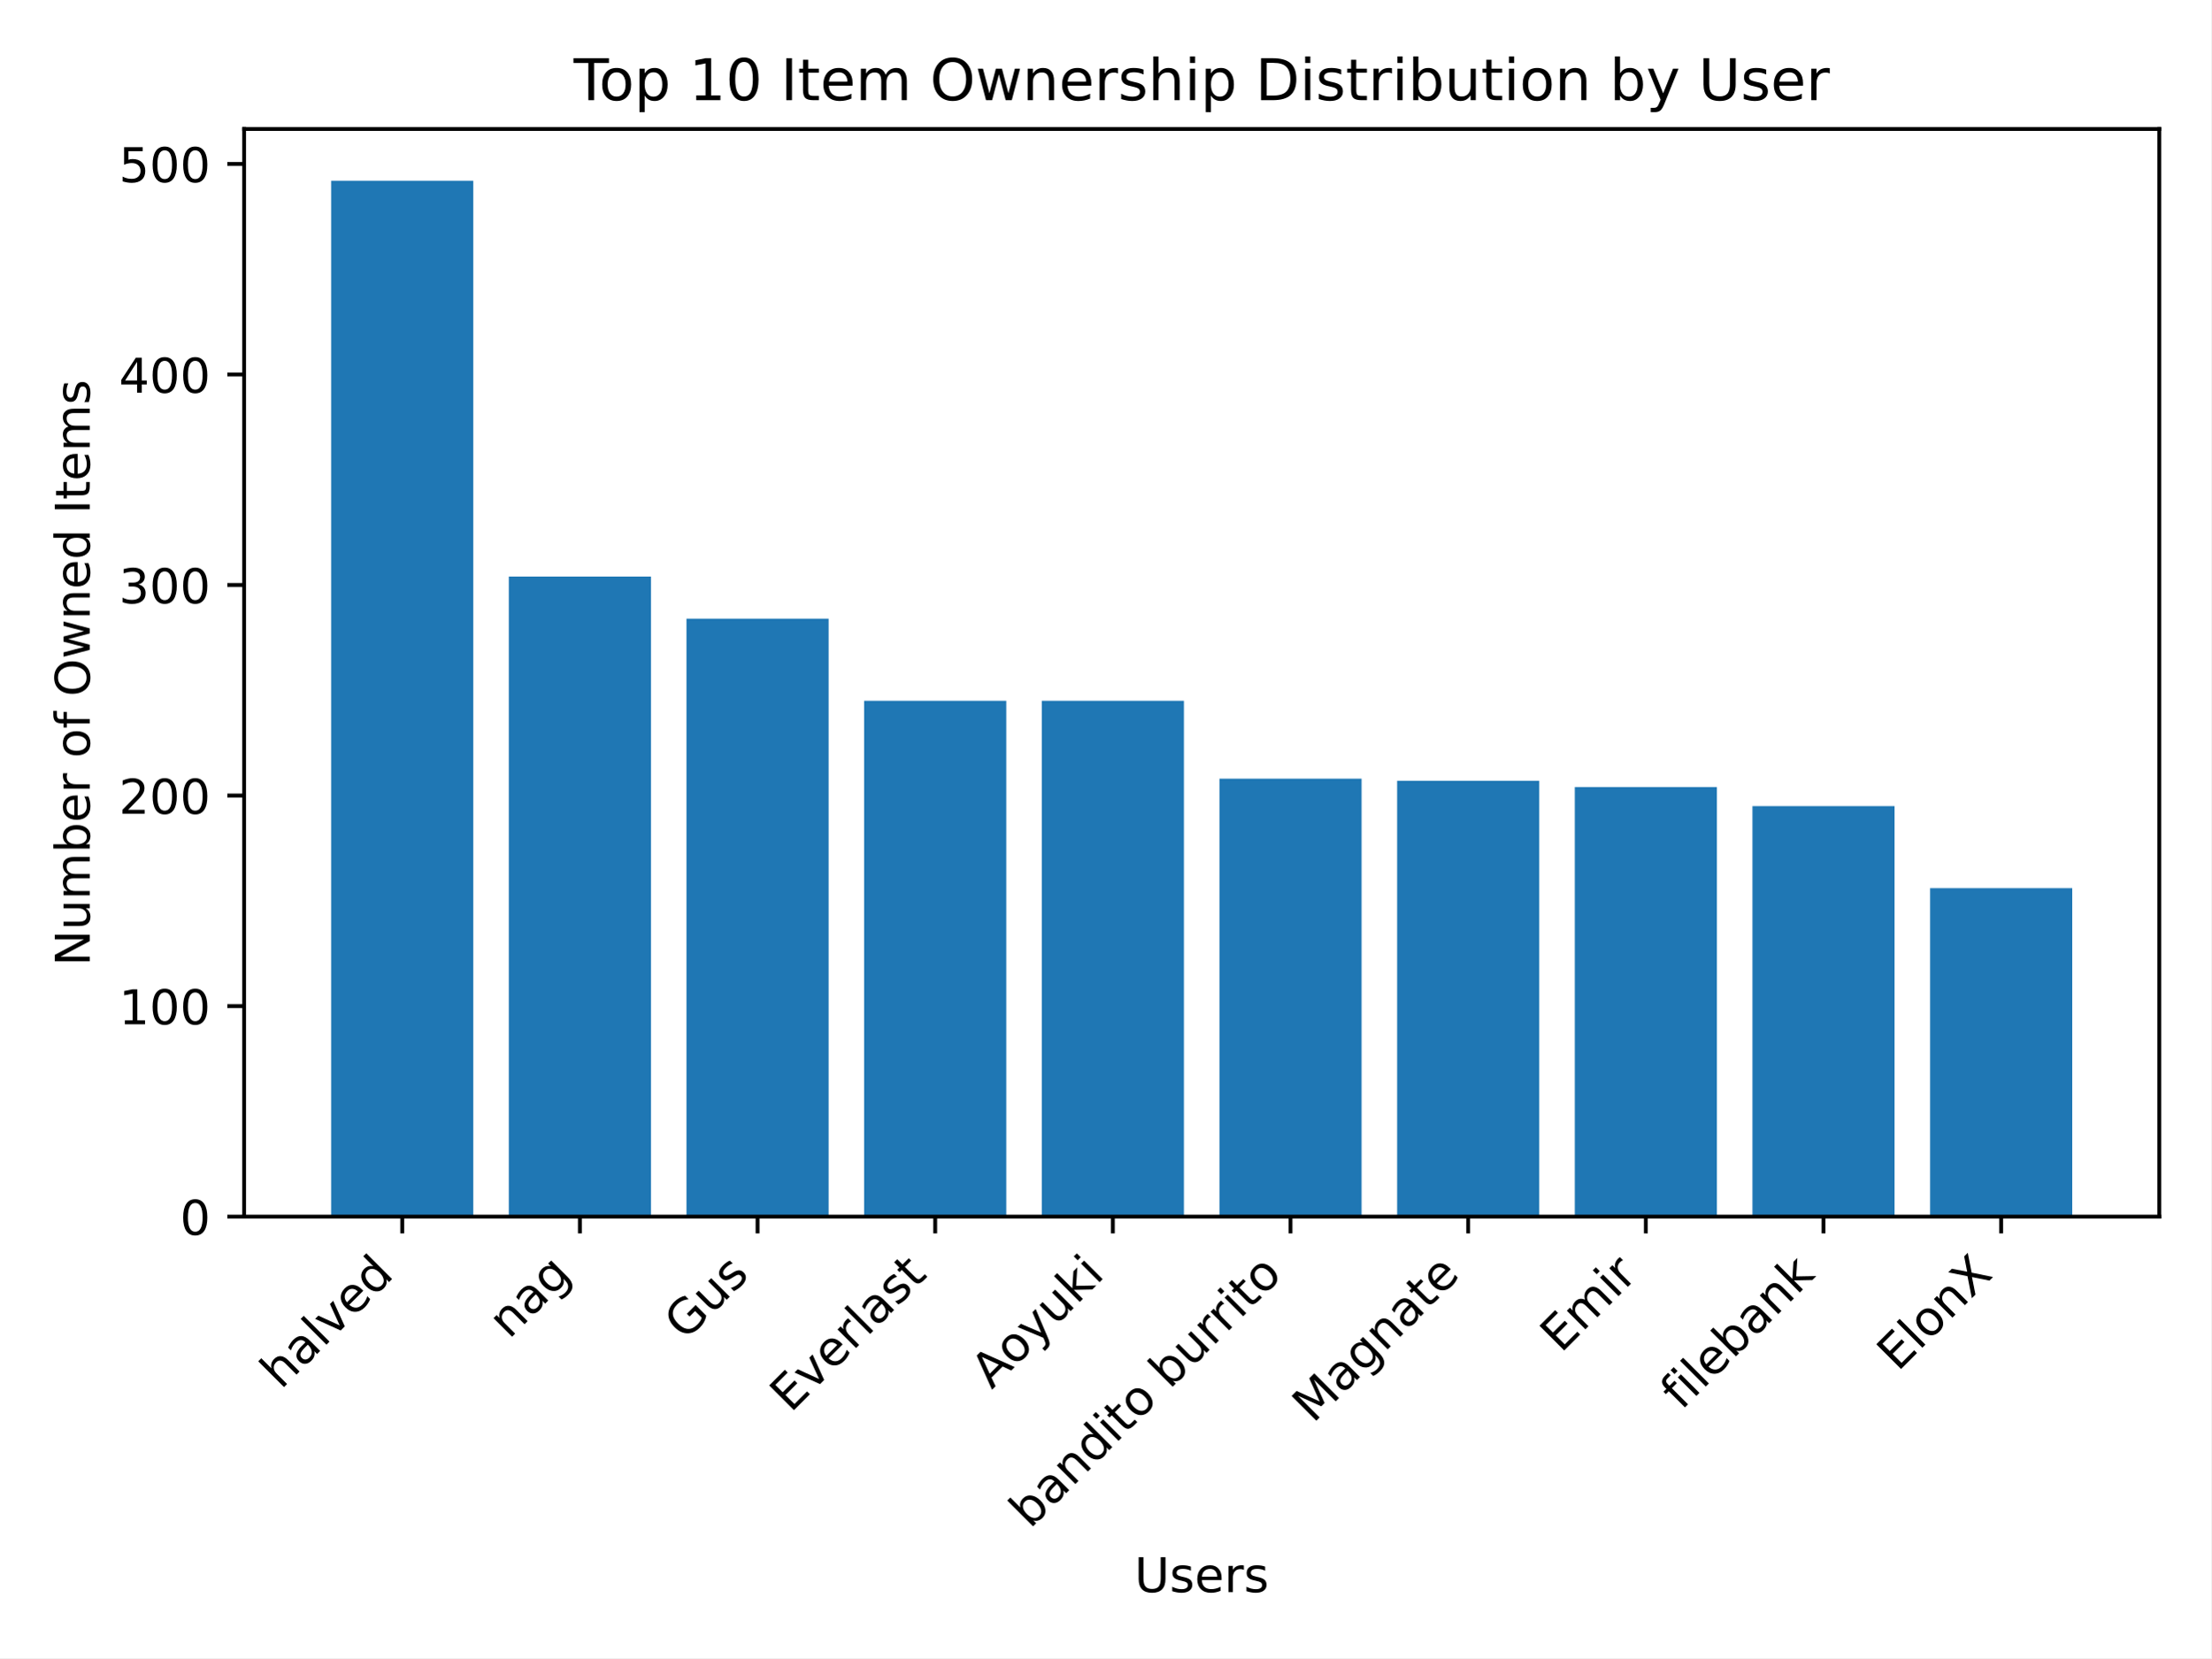
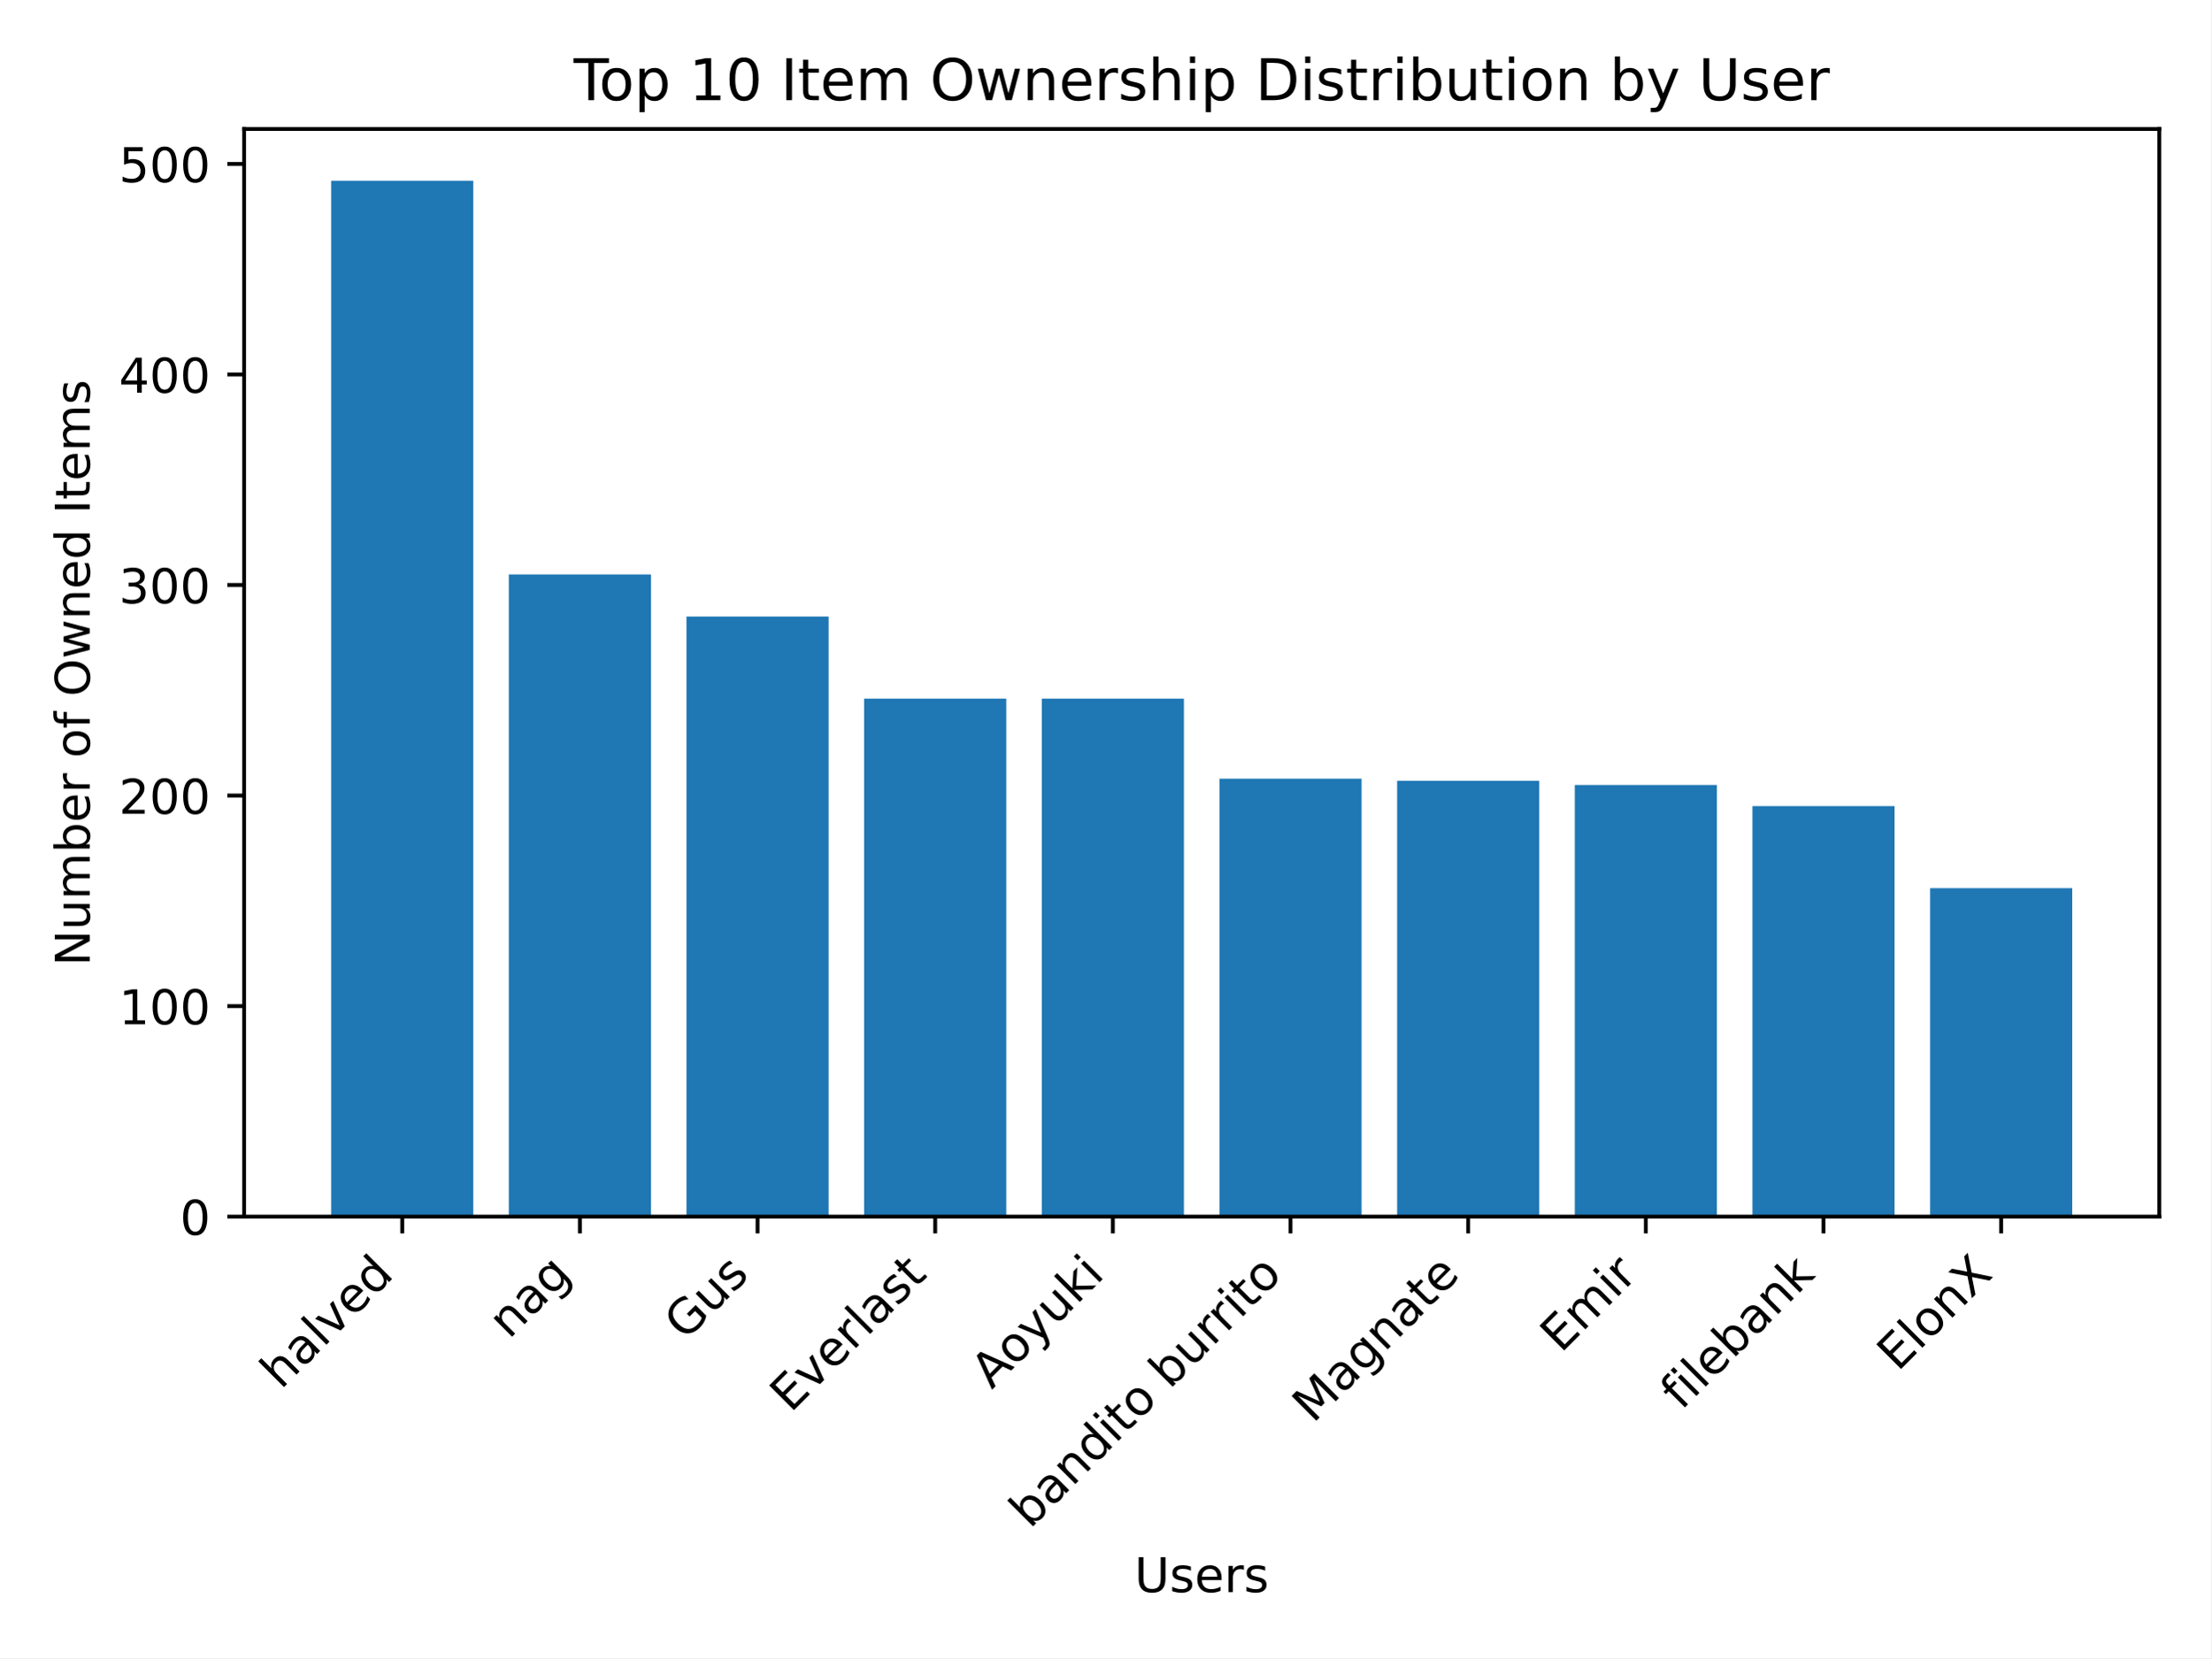
<svg xmlns="http://www.w3.org/2000/svg" xmlns:xlink="http://www.w3.org/1999/xlink" width="460.8pt" height="345.6pt" viewBox="0 0 460.8 345.6" version="1.1">
  <defs>
    <style type="text/css">*{stroke-linejoin: round; stroke-linecap: butt}</style>
  </defs>
  <g id="figure_1">
    <g id="patch_1">
      <path d="M 0 345.6  L 460.8 345.6  L 460.8 0  L 0 0  z " style="fill: #ffffff" />
    </g>
    <g id="axes_1">
      <g id="patch_2">
        <path d="M 50.87 253.581  L 450 253.581  L 450 26.88  L 50.87 26.88  z " style="fill: #ffffff" />
      </g>
      <g id="patch_3">
-         <path d="M 69.012 253.581  L 98.632 253.581  L 98.632 37.675  L 69.012 37.675  z " clip-path="url(#pe2b45bb133)" style="fill: #1f77b4" />
+         <path d="M 69.012 253.581  L 98.632 253.581  L 98.632 37.675  L 69.012 37.675  z " clip-path="url(#pf23dcf1ade)" style="fill: #1f77b4" />
      </g>
      <g id="patch_4">
-         <path d="M 106.037 253.581  L 135.657 253.581  L 135.657 120.176  L 106.037 120.176  z " clip-path="url(#pe2b45bb133)" style="fill: #1f77b4" />
+         <path d="M 106.037 253.581  L 135.657 253.581  L 135.657 119.737  L 106.037 119.737  z " clip-path="url(#pf23dcf1ade)" style="fill: #1f77b4" />
      </g>
      <g id="patch_5">
-         <path d="M 143.062 253.581  L 172.682 253.581  L 172.682 128.952  L 143.062 128.952  z " clip-path="url(#pe2b45bb133)" style="fill: #1f77b4" />
+         <path d="M 143.062 253.581  L 172.682 253.581  L 172.682 128.513  L 143.062 128.513  z " clip-path="url(#pf23dcf1ade)" style="fill: #1f77b4" />
      </g>
      <g id="patch_6">
-         <path d="M 180.087 253.581  L 209.707 253.581  L 209.707 146.067  L 180.087 146.067  z " clip-path="url(#pe2b45bb133)" style="fill: #1f77b4" />
+         <path d="M 180.087 253.581  L 209.707 253.581  L 209.707 145.628  L 180.087 145.628  z " clip-path="url(#pf23dcf1ade)" style="fill: #1f77b4" />
      </g>
      <g id="patch_7">
-         <path d="M 217.112 253.581  L 246.732 253.581  L 246.732 146.067  L 217.112 146.067  z " clip-path="url(#pe2b45bb133)" style="fill: #1f77b4" />
+         <path d="M 217.112 253.581  L 246.732 253.581  L 246.732 145.628  L 217.112 145.628  z " clip-path="url(#pf23dcf1ade)" style="fill: #1f77b4" />
      </g>
      <g id="patch_8">
-         <path d="M 254.138 253.581  L 283.758 253.581  L 283.758 162.304  L 254.138 162.304  z " clip-path="url(#pe2b45bb133)" style="fill: #1f77b4" />
+         <path d="M 254.138 253.581  L 283.758 253.581  L 283.758 162.304  L 254.138 162.304  z " clip-path="url(#pf23dcf1ade)" style="fill: #1f77b4" />
      </g>
      <g id="patch_9">
-         <path d="M 291.163 253.581  L 320.783 253.581  L 320.783 162.742  L 291.163 162.742  z " clip-path="url(#pe2b45bb133)" style="fill: #1f77b4" />
+         <path d="M 291.163 253.581  L 320.783 253.581  L 320.783 162.742  L 291.163 162.742  z " clip-path="url(#pf23dcf1ade)" style="fill: #1f77b4" />
      </g>
      <g id="patch_10">
-         <path d="M 328.188 253.581  L 357.808 253.581  L 357.808 164.059  L 328.188 164.059  z " clip-path="url(#pe2b45bb133)" style="fill: #1f77b4" />
+         <path d="M 328.188 253.581  L 357.808 253.581  L 357.808 163.62  L 328.188 163.62  z " clip-path="url(#pf23dcf1ade)" style="fill: #1f77b4" />
      </g>
      <g id="patch_11">
-         <path d="M 365.213 253.581  L 394.833 253.581  L 394.833 168.008  L 365.213 168.008  z " clip-path="url(#pe2b45bb133)" style="fill: #1f77b4" />
+         <path d="M 365.213 253.581  L 394.833 253.581  L 394.833 168.008  L 365.213 168.008  z " clip-path="url(#pf23dcf1ade)" style="fill: #1f77b4" />
      </g>
      <g id="patch_12">
-         <path d="M 402.238 253.581  L 431.858 253.581  L 431.858 185.123  L 402.238 185.123  z " clip-path="url(#pe2b45bb133)" style="fill: #1f77b4" />
+         <path d="M 402.238 253.581  L 431.858 253.581  L 431.858 185.123  L 402.238 185.123  z " clip-path="url(#pf23dcf1ade)" style="fill: #1f77b4" />
      </g>
      <g id="matplotlib.axis_1">
        <g id="xtick_1">
          <g id="line2d_1">
            <defs>
-               <path id="m102e87bc8e" d="M 0 0  L 0 3.5  " style="stroke: #000000; stroke-width: 0.8" />
+               <path id="m40cb5163a6" d="M 0 0  L 0 3.5  " style="stroke: #000000; stroke-width: 0.8" />
            </defs>
            <g>
-               <use xlink:href="#m102e87bc8e" x="83.822" y="253.581" style="stroke: #000000; stroke-width: 0.8" />
+               <use xlink:href="#m40cb5163a6" x="83.822" y="253.581" style="stroke: #000000; stroke-width: 0.8" />
            </g>
          </g>
          <g id="text_1">
            <g transform="translate(58.54764 289.7576) rotate(-45) scale(0.1 -0.1)">
              <defs>
                <path id="DejaVuSans-68" d="M 3513 2113  L 3513 0  L 2938 0  L 2938 2094  Q 2938 2591 2744 2837  Q 2550 3084 2163 3084  Q 1697 3084 1428 2787  Q 1159 2491 1159 1978  L 1159 0  L 581 0  L 581 4863  L 1159 4863  L 1159 2956  Q 1366 3272 1645 3428  Q 1925 3584 2291 3584  Q 2894 3584 3203 3211  Q 3513 2838 3513 2113  z " transform="scale(0.015625)" />
                <path id="DejaVuSans-61" d="M 2194 1759  Q 1497 1759 1228 1600  Q 959 1441 959 1056  Q 959 750 1161 570  Q 1363 391 1709 391  Q 2188 391 2477 730  Q 2766 1069 2766 1631  L 2766 1759  L 2194 1759  z M 3341 1997  L 3341 0  L 2766 0  L 2766 531  Q 2569 213 2275 61  Q 1981 -91 1556 -91  Q 1019 -91 701 211  Q 384 513 384 1019  Q 384 1609 779 1909  Q 1175 2209 1959 2209  L 2766 2209  L 2766 2266  Q 2766 2663 2505 2880  Q 2244 3097 1772 3097  Q 1472 3097 1187 3025  Q 903 2953 641 2809  L 641 3341  Q 956 3463 1253 3523  Q 1550 3584 1831 3584  Q 2591 3584 2966 3190  Q 3341 2797 3341 1997  z " transform="scale(0.015625)" />
                <path id="DejaVuSans-6c" d="M 603 4863  L 1178 4863  L 1178 0  L 603 0  L 603 4863  z " transform="scale(0.015625)" />
                <path id="DejaVuSans-76" d="M 191 3500  L 800 3500  L 1894 563  L 2988 3500  L 3597 3500  L 2284 0  L 1503 0  L 191 3500  z " transform="scale(0.015625)" />
                <path id="DejaVuSans-65" d="M 3597 1894  L 3597 1613  L 953 1613  Q 991 1019 1311 708  Q 1631 397 2203 397  Q 2534 397 2845 478  Q 3156 559 3463 722  L 3463 178  Q 3153 47 2828 -22  Q 2503 -91 2169 -91  Q 1331 -91 842 396  Q 353 884 353 1716  Q 353 2575 817 3079  Q 1281 3584 2069 3584  Q 2775 3584 3186 3129  Q 3597 2675 3597 1894  z M 3022 2063  Q 3016 2534 2758 2815  Q 2500 3097 2075 3097  Q 1594 3097 1305 2825  Q 1016 2553 972 2059  L 3022 2063  z " transform="scale(0.015625)" />
                <path id="DejaVuSans-64" d="M 2906 2969  L 2906 4863  L 3481 4863  L 3481 0  L 2906 0  L 2906 525  Q 2725 213 2448 61  Q 2172 -91 1784 -91  Q 1150 -91 751 415  Q 353 922 353 1747  Q 353 2572 751 3078  Q 1150 3584 1784 3584  Q 2172 3584 2448 3432  Q 2725 3281 2906 2969  z M 947 1747  Q 947 1113 1208 752  Q 1469 391 1925 391  Q 2381 391 2643 752  Q 2906 1113 2906 1747  Q 2906 2381 2643 2742  Q 2381 3103 1925 3103  Q 1469 3103 1208 2742  Q 947 2381 947 1747  z " transform="scale(0.015625)" />
              </defs>
              <use xlink:href="#DejaVuSans-68" />
              <use xlink:href="#DejaVuSans-61" transform="translate(63.37891 0)" />
              <use xlink:href="#DejaVuSans-6c" transform="translate(124.6582 0)" />
              <use xlink:href="#DejaVuSans-76" transform="translate(152.4414 0)" />
              <use xlink:href="#DejaVuSans-65" transform="translate(211.6211 0)" />
              <use xlink:href="#DejaVuSans-64" transform="translate(273.1445 0)" />
            </g>
          </g>
        </g>
        <g id="xtick_2">
          <g id="line2d_2">
            <g>
-               <use xlink:href="#m102e87bc8e" x="120.847" y="253.581" style="stroke: #000000; stroke-width: 0.8" />
+               <use xlink:href="#m40cb5163a6" x="120.847" y="253.581" style="stroke: #000000; stroke-width: 0.8" />
            </g>
          </g>
          <g id="text_2">
            <g transform="translate(106.0732 279.257) rotate(-45) scale(0.1 -0.1)">
              <defs>
                <path id="DejaVuSans-6e" d="M 3513 2113  L 3513 0  L 2938 0  L 2938 2094  Q 2938 2591 2744 2837  Q 2550 3084 2163 3084  Q 1697 3084 1428 2787  Q 1159 2491 1159 1978  L 1159 0  L 581 0  L 581 3500  L 1159 3500  L 1159 2956  Q 1366 3272 1645 3428  Q 1925 3584 2291 3584  Q 2894 3584 3203 3211  Q 3513 2838 3513 2113  z " transform="scale(0.015625)" />
                <path id="DejaVuSans-67" d="M 2906 1791  Q 2906 2416 2648 2759  Q 2391 3103 1925 3103  Q 1463 3103 1205 2759  Q 947 2416 947 1791  Q 947 1169 1205 825  Q 1463 481 1925 481  Q 2391 481 2648 825  Q 2906 1169 2906 1791  z M 3481 434  Q 3481 -459 3084 -895  Q 2688 -1331 1869 -1331  Q 1566 -1331 1297 -1286  Q 1028 -1241 775 -1147  L 775 -588  Q 1028 -725 1275 -790  Q 1522 -856 1778 -856  Q 2344 -856 2625 -561  Q 2906 -266 2906 331  L 2906 616  Q 2728 306 2450 153  Q 2172 0 1784 0  Q 1141 0 747 490  Q 353 981 353 1791  Q 353 2603 747 3093  Q 1141 3584 1784 3584  Q 2172 3584 2450 3431  Q 2728 3278 2906 2969  L 2906 3500  L 3481 3500  L 3481 434  z " transform="scale(0.015625)" />
              </defs>
              <use xlink:href="#DejaVuSans-6e" />
              <use xlink:href="#DejaVuSans-61" transform="translate(63.37891 0)" />
              <use xlink:href="#DejaVuSans-67" transform="translate(124.6582 0)" />
            </g>
          </g>
        </g>
        <g id="xtick_3">
          <g id="line2d_3">
            <g>
-               <use xlink:href="#m102e87bc8e" x="157.872" y="253.581" style="stroke: #000000; stroke-width: 0.8" />
+               <use xlink:href="#m40cb5163a6" x="157.872" y="253.581" style="stroke: #000000; stroke-width: 0.8" />
            </g>
          </g>
          <g id="text_3">
            <g transform="translate(142.758 279.5973) rotate(-45) scale(0.1 -0.1)">
              <defs>
                <path id="DejaVuSans-47" d="M 3809 666  L 3809 1919  L 2778 1919  L 2778 2438  L 4434 2438  L 4434 434  Q 4069 175 3628 42  Q 3188 -91 2688 -91  Q 1594 -91 976 548  Q 359 1188 359 2328  Q 359 3472 976 4111  Q 1594 4750 2688 4750  Q 3144 4750 3555 4637  Q 3966 4525 4313 4306  L 4313 3634  Q 3963 3931 3569 4081  Q 3175 4231 2741 4231  Q 1884 4231 1454 3753  Q 1025 3275 1025 2328  Q 1025 1384 1454 906  Q 1884 428 2741 428  Q 3075 428 3337 486  Q 3600 544 3809 666  z " transform="scale(0.015625)" />
                <path id="DejaVuSans-75" d="M 544 1381  L 544 3500  L 1119 3500  L 1119 1403  Q 1119 906 1312 657  Q 1506 409 1894 409  Q 2359 409 2629 706  Q 2900 1003 2900 1516  L 2900 3500  L 3475 3500  L 3475 0  L 2900 0  L 2900 538  Q 2691 219 2414 64  Q 2138 -91 1772 -91  Q 1169 -91 856 284  Q 544 659 544 1381  z M 1991 3584  L 1991 3584  z " transform="scale(0.015625)" />
                <path id="DejaVuSans-73" d="M 2834 3397  L 2834 2853  Q 2591 2978 2328 3040  Q 2066 3103 1784 3103  Q 1356 3103 1142 2972  Q 928 2841 928 2578  Q 928 2378 1081 2264  Q 1234 2150 1697 2047  L 1894 2003  Q 2506 1872 2764 1633  Q 3022 1394 3022 966  Q 3022 478 2636 193  Q 2250 -91 1575 -91  Q 1294 -91 989 -36  Q 684 19 347 128  L 347 722  Q 666 556 975 473  Q 1284 391 1588 391  Q 1994 391 2212 530  Q 2431 669 2431 922  Q 2431 1156 2273 1281  Q 2116 1406 1581 1522  L 1381 1569  Q 847 1681 609 1914  Q 372 2147 372 2553  Q 372 3047 722 3315  Q 1072 3584 1716 3584  Q 2034 3584 2315 3537  Q 2597 3491 2834 3397  z " transform="scale(0.015625)" />
              </defs>
              <use xlink:href="#DejaVuSans-47" />
              <use xlink:href="#DejaVuSans-75" transform="translate(77.49023 0)" />
              <use xlink:href="#DejaVuSans-73" transform="translate(140.8691 0)" />
            </g>
          </g>
        </g>
        <g id="xtick_4">
          <g id="line2d_4">
            <g>
-               <use xlink:href="#m102e87bc8e" x="194.897" y="253.581" style="stroke: #000000; stroke-width: 0.8" />
+               <use xlink:href="#m40cb5163a6" x="194.897" y="253.581" style="stroke: #000000; stroke-width: 0.8" />
            </g>
          </g>
          <g id="text_4">
            <g transform="translate(164.7625 294.6178) rotate(-45) scale(0.1 -0.1)">
              <defs>
                <path id="DejaVuSans-45" d="M 628 4666  L 3578 4666  L 3578 4134  L 1259 4134  L 1259 2753  L 3481 2753  L 3481 2222  L 1259 2222  L 1259 531  L 3634 531  L 3634 0  L 628 0  L 628 4666  z " transform="scale(0.015625)" />
                <path id="DejaVuSans-72" d="M 2631 2963  Q 2534 3019 2420 3045  Q 2306 3072 2169 3072  Q 1681 3072 1420 2755  Q 1159 2438 1159 1844  L 1159 0  L 581 0  L 581 3500  L 1159 3500  L 1159 2956  Q 1341 3275 1631 3429  Q 1922 3584 2338 3584  Q 2397 3584 2469 3576  Q 2541 3569 2628 3553  L 2631 2963  z " transform="scale(0.015625)" />
                <path id="DejaVuSans-74" d="M 1172 4494  L 1172 3500  L 2356 3500  L 2356 3053  L 1172 3053  L 1172 1153  Q 1172 725 1289 603  Q 1406 481 1766 481  L 2356 481  L 2356 0  L 1766 0  Q 1100 0 847 248  Q 594 497 594 1153  L 594 3053  L 172 3053  L 172 3500  L 594 3500  L 594 4494  L 1172 4494  z " transform="scale(0.015625)" />
              </defs>
              <use xlink:href="#DejaVuSans-45" />
              <use xlink:href="#DejaVuSans-76" transform="translate(63.18359 0)" />
              <use xlink:href="#DejaVuSans-65" transform="translate(122.3633 0)" />
              <use xlink:href="#DejaVuSans-72" transform="translate(183.8867 0)" />
              <use xlink:href="#DejaVuSans-6c" transform="translate(225 0)" />
              <use xlink:href="#DejaVuSans-61" transform="translate(252.7832 0)" />
              <use xlink:href="#DejaVuSans-73" transform="translate(314.0625 0)" />
              <use xlink:href="#DejaVuSans-74" transform="translate(366.1621 0)" />
            </g>
          </g>
        </g>
        <g id="xtick_5">
          <g id="line2d_5">
            <g>
-               <use xlink:href="#m102e87bc8e" x="231.922" y="253.581" style="stroke: #000000; stroke-width: 0.8" />
+               <use xlink:href="#m40cb5163a6" x="231.922" y="253.581" style="stroke: #000000; stroke-width: 0.8" />
            </g>
          </g>
          <g id="text_5">
            <g transform="translate(206.6865 289.7189) rotate(-45) scale(0.1 -0.1)">
              <defs>
                <path id="DejaVuSans-41" d="M 2188 4044  L 1331 1722  L 3047 1722  L 2188 4044  z M 1831 4666  L 2547 4666  L 4325 0  L 3669 0  L 3244 1197  L 1141 1197  L 716 0  L 50 0  L 1831 4666  z " transform="scale(0.015625)" />
                <path id="DejaVuSans-6f" d="M 1959 3097  Q 1497 3097 1228 2736  Q 959 2375 959 1747  Q 959 1119 1226 758  Q 1494 397 1959 397  Q 2419 397 2687 759  Q 2956 1122 2956 1747  Q 2956 2369 2687 2733  Q 2419 3097 1959 3097  z M 1959 3584  Q 2709 3584 3137 3096  Q 3566 2609 3566 1747  Q 3566 888 3137 398  Q 2709 -91 1959 -91  Q 1206 -91 779 398  Q 353 888 353 1747  Q 353 2609 779 3096  Q 1206 3584 1959 3584  z " transform="scale(0.015625)" />
                <path id="DejaVuSans-79" d="M 2059 -325  Q 1816 -950 1584 -1140  Q 1353 -1331 966 -1331  L 506 -1331  L 506 -850  L 844 -850  Q 1081 -850 1212 -737  Q 1344 -625 1503 -206  L 1606 56  L 191 3500  L 800 3500  L 1894 763  L 2988 3500  L 3597 3500  L 2059 -325  z " transform="scale(0.015625)" />
                <path id="DejaVuSans-6b" d="M 581 4863  L 1159 4863  L 1159 1991  L 2875 3500  L 3609 3500  L 1753 1863  L 3688 0  L 2938 0  L 1159 1709  L 1159 0  L 581 0  L 581 4863  z " transform="scale(0.015625)" />
                <path id="DejaVuSans-69" d="M 603 3500  L 1178 3500  L 1178 0  L 603 0  L 603 3500  z M 603 4863  L 1178 4863  L 1178 4134  L 603 4134  L 603 4863  z " transform="scale(0.015625)" />
              </defs>
              <use xlink:href="#DejaVuSans-41" />
              <use xlink:href="#DejaVuSans-6f" transform="translate(66.6582 0)" />
              <use xlink:href="#DejaVuSans-79" transform="translate(127.8398 0)" />
              <use xlink:href="#DejaVuSans-75" transform="translate(187.0195 0)" />
              <use xlink:href="#DejaVuSans-6b" transform="translate(250.3984 0)" />
              <use xlink:href="#DejaVuSans-69" transform="translate(308.3086 0)" />
            </g>
          </g>
        </g>
        <g id="xtick_6">
          <g id="line2d_6">
            <g>
-               <use xlink:href="#m102e87bc8e" x="268.948" y="253.581" style="stroke: #000000; stroke-width: 0.8" />
+               <use xlink:href="#m40cb5163a6" x="268.948" y="253.581" style="stroke: #000000; stroke-width: 0.8" />
            </g>
          </g>
          <g id="text_6">
            <g transform="translate(214.6506 318.7799) rotate(-45) scale(0.1 -0.1)">
              <defs>
                <path id="DejaVuSans-62" d="M 3116 1747  Q 3116 2381 2855 2742  Q 2594 3103 2138 3103  Q 1681 3103 1420 2742  Q 1159 2381 1159 1747  Q 1159 1113 1420 752  Q 1681 391 2138 391  Q 2594 391 2855 752  Q 3116 1113 3116 1747  z M 1159 2969  Q 1341 3281 1617 3432  Q 1894 3584 2278 3584  Q 2916 3584 3314 3078  Q 3713 2572 3713 1747  Q 3713 922 3314 415  Q 2916 -91 2278 -91  Q 1894 -91 1617 61  Q 1341 213 1159 525  L 1159 0  L 581 0  L 581 4863  L 1159 4863  L 1159 2969  z " transform="scale(0.015625)" />
                <path id="DejaVuSans-20" transform="scale(0.015625)" />
              </defs>
              <use xlink:href="#DejaVuSans-62" />
              <use xlink:href="#DejaVuSans-61" transform="translate(63.47656 0)" />
              <use xlink:href="#DejaVuSans-6e" transform="translate(124.7559 0)" />
              <use xlink:href="#DejaVuSans-64" transform="translate(188.1348 0)" />
              <use xlink:href="#DejaVuSans-69" transform="translate(251.6113 0)" />
              <use xlink:href="#DejaVuSans-74" transform="translate(279.3945 0)" />
              <use xlink:href="#DejaVuSans-6f" transform="translate(318.6035 0)" />
              <use xlink:href="#DejaVuSans-20" transform="translate(379.7852 0)" />
              <use xlink:href="#DejaVuSans-62" transform="translate(411.5723 0)" />
              <use xlink:href="#DejaVuSans-75" transform="translate(475.0488 0)" />
              <use xlink:href="#DejaVuSans-72" transform="translate(538.4277 0)" />
              <use xlink:href="#DejaVuSans-72" transform="translate(577.791 0)" />
              <use xlink:href="#DejaVuSans-69" transform="translate(618.9043 0)" />
              <use xlink:href="#DejaVuSans-74" transform="translate(646.6875 0)" />
              <use xlink:href="#DejaVuSans-6f" transform="translate(685.8965 0)" />
            </g>
          </g>
        </g>
        <g id="xtick_7">
          <g id="line2d_7">
            <g>
-               <use xlink:href="#m102e87bc8e" x="305.973" y="253.581" style="stroke: #000000; stroke-width: 0.8" />
+               <use xlink:href="#m40cb5163a6" x="305.973" y="253.581" style="stroke: #000000; stroke-width: 0.8" />
            </g>
          </g>
          <g id="text_7">
            <g transform="translate(273.6412 296.8143) rotate(-45) scale(0.1 -0.1)">
              <defs>
                <path id="DejaVuSans-4d" d="M 628 4666  L 1569 4666  L 2759 1491  L 3956 4666  L 4897 4666  L 4897 0  L 4281 0  L 4281 4097  L 3078 897  L 2444 897  L 1241 4097  L 1241 0  L 628 0  L 628 4666  z " transform="scale(0.015625)" />
              </defs>
              <use xlink:href="#DejaVuSans-4d" />
              <use xlink:href="#DejaVuSans-61" transform="translate(86.2793 0)" />
              <use xlink:href="#DejaVuSans-67" transform="translate(147.5586 0)" />
              <use xlink:href="#DejaVuSans-6e" transform="translate(211.0352 0)" />
              <use xlink:href="#DejaVuSans-61" transform="translate(274.4141 0)" />
              <use xlink:href="#DejaVuSans-74" transform="translate(335.6934 0)" />
              <use xlink:href="#DejaVuSans-65" transform="translate(374.9023 0)" />
            </g>
          </g>
        </g>
        <g id="xtick_8">
          <g id="line2d_8">
            <g>
-               <use xlink:href="#m102e87bc8e" x="342.998" y="253.581" style="stroke: #000000; stroke-width: 0.8" />
+               <use xlink:href="#m40cb5163a6" x="342.998" y="253.581" style="stroke: #000000; stroke-width: 0.8" />
            </g>
          </g>
          <g id="text_8">
            <g transform="translate(325.3001 282.1805) rotate(-45) scale(0.1 -0.1)">
              <defs>
                <path id="DejaVuSans-6d" d="M 3328 2828  Q 3544 3216 3844 3400  Q 4144 3584 4550 3584  Q 5097 3584 5394 3201  Q 5691 2819 5691 2113  L 5691 0  L 5113 0  L 5113 2094  Q 5113 2597 4934 2840  Q 4756 3084 4391 3084  Q 3944 3084 3684 2787  Q 3425 2491 3425 1978  L 3425 0  L 2847 0  L 2847 2094  Q 2847 2600 2669 2842  Q 2491 3084 2119 3084  Q 1678 3084 1418 2786  Q 1159 2488 1159 1978  L 1159 0  L 581 0  L 581 3500  L 1159 3500  L 1159 2956  Q 1356 3278 1631 3431  Q 1906 3584 2284 3584  Q 2666 3584 2933 3390  Q 3200 3197 3328 2828  z " transform="scale(0.015625)" />
              </defs>
              <use xlink:href="#DejaVuSans-45" />
              <use xlink:href="#DejaVuSans-6d" transform="translate(63.18359 0)" />
              <use xlink:href="#DejaVuSans-69" transform="translate(160.5957 0)" />
              <use xlink:href="#DejaVuSans-72" transform="translate(188.3789 0)" />
            </g>
          </g>
        </g>
        <g id="xtick_9">
          <g id="line2d_9">
            <g>
-               <use xlink:href="#m102e87bc8e" x="380.023" y="253.581" style="stroke: #000000; stroke-width: 0.8" />
+               <use xlink:href="#m40cb5163a6" x="380.023" y="253.581" style="stroke: #000000; stroke-width: 0.8" />
            </g>
          </g>
          <g id="text_9">
            <g transform="translate(350.3849 294.1206) rotate(-45) scale(0.1 -0.1)">
              <defs>
                <path id="DejaVuSans-66" d="M 2375 4863  L 2375 4384  L 1825 4384  Q 1516 4384 1395 4259  Q 1275 4134 1275 3809  L 1275 3500  L 2222 3500  L 2222 3053  L 1275 3053  L 1275 0  L 697 0  L 697 3053  L 147 3053  L 147 3500  L 697 3500  L 697 3744  Q 697 4328 969 4595  Q 1241 4863 1831 4863  L 2375 4863  z " transform="scale(0.015625)" />
              </defs>
              <use xlink:href="#DejaVuSans-66" />
              <use xlink:href="#DejaVuSans-69" transform="translate(35.20508 0)" />
              <use xlink:href="#DejaVuSans-6c" transform="translate(62.98828 0)" />
              <use xlink:href="#DejaVuSans-65" transform="translate(90.77148 0)" />
              <use xlink:href="#DejaVuSans-62" transform="translate(152.2949 0)" />
              <use xlink:href="#DejaVuSans-61" transform="translate(215.7715 0)" />
              <use xlink:href="#DejaVuSans-6e" transform="translate(277.0508 0)" />
              <use xlink:href="#DejaVuSans-6b" transform="translate(340.4297 0)" />
            </g>
          </g>
        </g>
        <g id="xtick_10">
          <g id="line2d_10">
            <g>
-               <use xlink:href="#m102e87bc8e" x="417.048" y="253.581" style="stroke: #000000; stroke-width: 0.8" />
+               <use xlink:href="#m40cb5163a6" x="417.048" y="253.581" style="stroke: #000000; stroke-width: 0.8" />
            </g>
          </g>
          <g id="text_10">
            <g transform="translate(395.4931 286.0375) rotate(-45) scale(0.1 -0.1)">
              <defs>
                <path id="DejaVuSans-58" d="M 403 4666  L 1081 4666  L 2241 2931  L 3406 4666  L 4084 4666  L 2584 2425  L 4184 0  L 3506 0  L 2194 1984  L 872 0  L 191 0  L 1856 2491  L 403 4666  z " transform="scale(0.015625)" />
              </defs>
              <use xlink:href="#DejaVuSans-45" />
              <use xlink:href="#DejaVuSans-6c" transform="translate(63.18359 0)" />
              <use xlink:href="#DejaVuSans-6f" transform="translate(90.9668 0)" />
              <use xlink:href="#DejaVuSans-6e" transform="translate(152.1484 0)" />
              <use xlink:href="#DejaVuSans-58" transform="translate(215.5273 0)" />
            </g>
          </g>
        </g>
        <g id="text_11">
          <g transform="translate(236.4342 331.8489) scale(0.1 -0.1)">
            <defs>
              <path id="DejaVuSans-55" d="M 556 4666  L 1191 4666  L 1191 1831  Q 1191 1081 1462 751  Q 1734 422 2344 422  Q 2950 422 3222 751  Q 3494 1081 3494 1831  L 3494 4666  L 4128 4666  L 4128 1753  Q 4128 841 3676 375  Q 3225 -91 2344 -91  Q 1459 -91 1007 375  Q 556 841 556 1753  L 556 4666  z " transform="scale(0.015625)" />
            </defs>
            <use xlink:href="#DejaVuSans-55" />
            <use xlink:href="#DejaVuSans-73" transform="translate(73.19336 0)" />
            <use xlink:href="#DejaVuSans-65" transform="translate(125.293 0)" />
            <use xlink:href="#DejaVuSans-72" transform="translate(186.8164 0)" />
            <use xlink:href="#DejaVuSans-73" transform="translate(227.9297 0)" />
          </g>
        </g>
      </g>
      <g id="matplotlib.axis_2">
        <g id="ytick_1">
          <g id="line2d_11">
            <defs>
-               <path id="mbd67893e16" d="M 0 0  L -3.5 0  " style="stroke: #000000; stroke-width: 0.8" />
+               <path id="me5377b6a39" d="M 0 0  L -3.5 0  " style="stroke: #000000; stroke-width: 0.8" />
            </defs>
            <g>
-               <use xlink:href="#mbd67893e16" x="50.87" y="253.581" style="stroke: #000000; stroke-width: 0.8" />
+               <use xlink:href="#me5377b6a39" x="50.87" y="253.581" style="stroke: #000000; stroke-width: 0.8" />
            </g>
          </g>
          <g id="text_12">
            <g transform="translate(37.5075 257.3798) scale(0.1 -0.1)">
              <defs>
                <path id="DejaVuSans-30" d="M 2034 4250  Q 1547 4250 1301 3770  Q 1056 3291 1056 2328  Q 1056 1369 1301 889  Q 1547 409 2034 409  Q 2525 409 2770 889  Q 3016 1369 3016 2328  Q 3016 3291 2770 3770  Q 2525 4250 2034 4250  z M 2034 4750  Q 2819 4750 3233 4129  Q 3647 3509 3647 2328  Q 3647 1150 3233 529  Q 2819 -91 2034 -91  Q 1250 -91 836 529  Q 422 1150 422 2328  Q 422 3509 836 4129  Q 1250 4750 2034 4750  z " transform="scale(0.015625)" />
              </defs>
              <use xlink:href="#DejaVuSans-30" />
            </g>
          </g>
        </g>
        <g id="ytick_2">
          <g id="line2d_12">
            <g>
-               <use xlink:href="#mbd67893e16" x="50.87" y="209.697" style="stroke: #000000; stroke-width: 0.8" />
+               <use xlink:href="#me5377b6a39" x="50.87" y="209.697" style="stroke: #000000; stroke-width: 0.8" />
            </g>
          </g>
          <g id="text_13">
            <g transform="translate(24.7825 213.4966) scale(0.1 -0.1)">
              <defs>
                <path id="DejaVuSans-31" d="M 794 531  L 1825 531  L 1825 4091  L 703 3866  L 703 4441  L 1819 4666  L 2450 4666  L 2450 531  L 3481 531  L 3481 0  L 794 0  L 794 531  z " transform="scale(0.015625)" />
              </defs>
              <use xlink:href="#DejaVuSans-31" />
              <use xlink:href="#DejaVuSans-30" transform="translate(63.62305 0)" />
              <use xlink:href="#DejaVuSans-30" transform="translate(127.2461 0)" />
            </g>
          </g>
        </g>
        <g id="ytick_3">
          <g id="line2d_13">
            <g>
-               <use xlink:href="#mbd67893e16" x="50.87" y="165.814" style="stroke: #000000; stroke-width: 0.8" />
+               <use xlink:href="#me5377b6a39" x="50.87" y="165.814" style="stroke: #000000; stroke-width: 0.8" />
            </g>
          </g>
          <g id="text_14">
            <g transform="translate(24.7825 169.6134) scale(0.1 -0.1)">
              <defs>
                <path id="DejaVuSans-32" d="M 1228 531  L 3431 531  L 3431 0  L 469 0  L 469 531  Q 828 903 1448 1529  Q 2069 2156 2228 2338  Q 2531 2678 2651 2914  Q 2772 3150 2772 3378  Q 2772 3750 2511 3984  Q 2250 4219 1831 4219  Q 1534 4219 1204 4116  Q 875 4013 500 3803  L 500 4441  Q 881 4594 1212 4672  Q 1544 4750 1819 4750  Q 2544 4750 2975 4387  Q 3406 4025 3406 3419  Q 3406 3131 3298 2873  Q 3191 2616 2906 2266  Q 2828 2175 2409 1742  Q 1991 1309 1228 531  z " transform="scale(0.015625)" />
              </defs>
              <use xlink:href="#DejaVuSans-32" />
              <use xlink:href="#DejaVuSans-30" transform="translate(63.62305 0)" />
              <use xlink:href="#DejaVuSans-30" transform="translate(127.2461 0)" />
            </g>
          </g>
        </g>
        <g id="ytick_4">
          <g id="line2d_14">
            <g>
-               <use xlink:href="#mbd67893e16" x="50.87" y="121.931" style="stroke: #000000; stroke-width: 0.8" />
+               <use xlink:href="#me5377b6a39" x="50.87" y="121.931" style="stroke: #000000; stroke-width: 0.8" />
            </g>
          </g>
          <g id="text_15">
            <g transform="translate(24.7825 125.7302) scale(0.1 -0.1)">
              <defs>
                <path id="DejaVuSans-33" d="M 2597 2516  Q 3050 2419 3304 2112  Q 3559 1806 3559 1356  Q 3559 666 3084 287  Q 2609 -91 1734 -91  Q 1441 -91 1130 -33  Q 819 25 488 141  L 488 750  Q 750 597 1062 519  Q 1375 441 1716 441  Q 2309 441 2620 675  Q 2931 909 2931 1356  Q 2931 1769 2642 2001  Q 2353 2234 1838 2234  L 1294 2234  L 1294 2753  L 1863 2753  Q 2328 2753 2575 2939  Q 2822 3125 2822 3475  Q 2822 3834 2567 4026  Q 2313 4219 1838 4219  Q 1578 4219 1281 4162  Q 984 4106 628 3988  L 628 4550  Q 988 4650 1302 4700  Q 1616 4750 1894 4750  Q 2613 4750 3031 4423  Q 3450 4097 3450 3541  Q 3450 3153 3228 2886  Q 3006 2619 2597 2516  z " transform="scale(0.015625)" />
              </defs>
              <use xlink:href="#DejaVuSans-33" />
              <use xlink:href="#DejaVuSans-30" transform="translate(63.62305 0)" />
              <use xlink:href="#DejaVuSans-30" transform="translate(127.2461 0)" />
            </g>
          </g>
        </g>
        <g id="ytick_5">
          <g id="line2d_15">
            <g>
-               <use xlink:href="#mbd67893e16" x="50.87" y="78.048" style="stroke: #000000; stroke-width: 0.8" />
+               <use xlink:href="#me5377b6a39" x="50.87" y="78.048" style="stroke: #000000; stroke-width: 0.8" />
            </g>
          </g>
          <g id="text_16">
            <g transform="translate(24.7825 81.84702) scale(0.1 -0.1)">
              <defs>
                <path id="DejaVuSans-34" d="M 2419 4116  L 825 1625  L 2419 1625  L 2419 4116  z M 2253 4666  L 3047 4666  L 3047 1625  L 3713 1625  L 3713 1100  L 3047 1100  L 3047 0  L 2419 0  L 2419 1100  L 313 1100  L 313 1709  L 2253 4666  z " transform="scale(0.015625)" />
              </defs>
              <use xlink:href="#DejaVuSans-34" />
              <use xlink:href="#DejaVuSans-30" transform="translate(63.62305 0)" />
              <use xlink:href="#DejaVuSans-30" transform="translate(127.2461 0)" />
            </g>
          </g>
        </g>
        <g id="ytick_6">
          <g id="line2d_16">
            <g>
-               <use xlink:href="#mbd67893e16" x="50.87" y="34.165" style="stroke: #000000; stroke-width: 0.8" />
+               <use xlink:href="#me5377b6a39" x="50.87" y="34.165" style="stroke: #000000; stroke-width: 0.8" />
            </g>
          </g>
          <g id="text_17">
            <g transform="translate(24.7825 37.96383) scale(0.1 -0.1)">
              <defs>
                <path id="DejaVuSans-35" d="M 691 4666  L 3169 4666  L 3169 4134  L 1269 4134  L 1269 2991  Q 1406 3038 1543 3061  Q 1681 3084 1819 3084  Q 2600 3084 3056 2656  Q 3513 2228 3513 1497  Q 3513 744 3044 326  Q 2575 -91 1722 -91  Q 1428 -91 1123 -41  Q 819 9 494 109  L 494 744  Q 775 591 1075 516  Q 1375 441 1709 441  Q 2250 441 2565 725  Q 2881 1009 2881 1497  Q 2881 1984 2565 2268  Q 2250 2553 1709 2553  Q 1456 2553 1204 2497  Q 953 2441 691 2322  L 691 4666  z " transform="scale(0.015625)" />
              </defs>
              <use xlink:href="#DejaVuSans-35" />
              <use xlink:href="#DejaVuSans-30" transform="translate(63.62305 0)" />
              <use xlink:href="#DejaVuSans-30" transform="translate(127.2461 0)" />
            </g>
          </g>
        </g>
        <g id="text_18">
          <g transform="translate(18.70281 201.3342) rotate(-90) scale(0.1 -0.1)">
            <defs>
              <path id="DejaVuSans-4e" d="M 628 4666  L 1478 4666  L 3547 763  L 3547 4666  L 4159 4666  L 4159 0  L 3309 0  L 1241 3903  L 1241 0  L 628 0  L 628 4666  z " transform="scale(0.015625)" />
              <path id="DejaVuSans-4f" d="M 2522 4238  Q 1834 4238 1429 3725  Q 1025 3213 1025 2328  Q 1025 1447 1429 934  Q 1834 422 2522 422  Q 3209 422 3611 934  Q 4013 1447 4013 2328  Q 4013 3213 3611 3725  Q 3209 4238 2522 4238  z M 2522 4750  Q 3503 4750 4090 4092  Q 4678 3434 4678 2328  Q 4678 1225 4090 567  Q 3503 -91 2522 -91  Q 1538 -91 948 565  Q 359 1222 359 2328  Q 359 3434 948 4092  Q 1538 4750 2522 4750  z " transform="scale(0.015625)" />
              <path id="DejaVuSans-77" d="M 269 3500  L 844 3500  L 1563 769  L 2278 3500  L 2956 3500  L 3675 769  L 4391 3500  L 4966 3500  L 4050 0  L 3372 0  L 2619 2869  L 1863 0  L 1184 0  L 269 3500  z " transform="scale(0.015625)" />
              <path id="DejaVuSans-49" d="M 628 4666  L 1259 4666  L 1259 0  L 628 0  L 628 4666  z " transform="scale(0.015625)" />
            </defs>
            <use xlink:href="#DejaVuSans-4e" />
            <use xlink:href="#DejaVuSans-75" transform="translate(74.80469 0)" />
            <use xlink:href="#DejaVuSans-6d" transform="translate(138.1836 0)" />
            <use xlink:href="#DejaVuSans-62" transform="translate(235.5957 0)" />
            <use xlink:href="#DejaVuSans-65" transform="translate(299.0723 0)" />
            <use xlink:href="#DejaVuSans-72" transform="translate(360.5957 0)" />
            <use xlink:href="#DejaVuSans-20" transform="translate(401.709 0)" />
            <use xlink:href="#DejaVuSans-6f" transform="translate(433.4961 0)" />
            <use xlink:href="#DejaVuSans-66" transform="translate(494.6777 0)" />
            <use xlink:href="#DejaVuSans-20" transform="translate(529.8828 0)" />
            <use xlink:href="#DejaVuSans-4f" transform="translate(561.6699 0)" />
            <use xlink:href="#DejaVuSans-77" transform="translate(640.3809 0)" />
            <use xlink:href="#DejaVuSans-6e" transform="translate(722.168 0)" />
            <use xlink:href="#DejaVuSans-65" transform="translate(785.5469 0)" />
            <use xlink:href="#DejaVuSans-64" transform="translate(847.0703 0)" />
            <use xlink:href="#DejaVuSans-20" transform="translate(910.5469 0)" />
            <use xlink:href="#DejaVuSans-49" transform="translate(942.334 0)" />
            <use xlink:href="#DejaVuSans-74" transform="translate(971.8262 0)" />
            <use xlink:href="#DejaVuSans-65" transform="translate(1011.035 0)" />
            <use xlink:href="#DejaVuSans-6d" transform="translate(1072.559 0)" />
            <use xlink:href="#DejaVuSans-73" transform="translate(1169.971 0)" />
          </g>
        </g>
      </g>
      <g id="patch_13">
        <path d="M 50.87 253.581  L 50.87 26.88  " style="fill: none; stroke: #000000; stroke-width: 0.8; stroke-linejoin: miter; stroke-linecap: square" />
      </g>
      <g id="patch_14">
        <path d="M 450 253.581  L 450 26.88  " style="fill: none; stroke: #000000; stroke-width: 0.8; stroke-linejoin: miter; stroke-linecap: square" />
      </g>
      <g id="patch_15">
        <path d="M 50.87 253.581  L 450 253.581  " style="fill: none; stroke: #000000; stroke-width: 0.8; stroke-linejoin: miter; stroke-linecap: square" />
      </g>
      <g id="patch_16">
        <path d="M 50.87 26.88  L 450 26.88  " style="fill: none; stroke: #000000; stroke-width: 0.8; stroke-linejoin: miter; stroke-linecap: square" />
      </g>
      <g id="text_19">
        <g transform="translate(119.5422 20.88) scale(0.12 -0.12)">
          <defs>
            <path id="DejaVuSans-54" d="M -19 4666  L 3928 4666  L 3928 4134  L 2272 4134  L 2272 0  L 1638 0  L 1638 4134  L -19 4134  L -19 4666  z " transform="scale(0.015625)" />
            <path id="DejaVuSans-70" d="M 1159 525  L 1159 -1331  L 581 -1331  L 581 3500  L 1159 3500  L 1159 2969  Q 1341 3281 1617 3432  Q 1894 3584 2278 3584  Q 2916 3584 3314 3078  Q 3713 2572 3713 1747  Q 3713 922 3314 415  Q 2916 -91 2278 -91  Q 1894 -91 1617 61  Q 1341 213 1159 525  z M 3116 1747  Q 3116 2381 2855 2742  Q 2594 3103 2138 3103  Q 1681 3103 1420 2742  Q 1159 2381 1159 1747  Q 1159 1113 1420 752  Q 1681 391 2138 391  Q 2594 391 2855 752  Q 3116 1113 3116 1747  z " transform="scale(0.015625)" />
            <path id="DejaVuSans-44" d="M 1259 4147  L 1259 519  L 2022 519  Q 2988 519 3436 956  Q 3884 1394 3884 2338  Q 3884 3275 3436 3711  Q 2988 4147 2022 4147  L 1259 4147  z M 628 4666  L 1925 4666  Q 3281 4666 3915 4102  Q 4550 3538 4550 2338  Q 4550 1131 3912 565  Q 3275 0 1925 0  L 628 0  L 628 4666  z " transform="scale(0.015625)" />
          </defs>
          <use xlink:href="#DejaVuSans-54" />
          <use xlink:href="#DejaVuSans-6f" transform="translate(44.08398 0)" />
          <use xlink:href="#DejaVuSans-70" transform="translate(105.2656 0)" />
          <use xlink:href="#DejaVuSans-20" transform="translate(168.7422 0)" />
          <use xlink:href="#DejaVuSans-31" transform="translate(200.5293 0)" />
          <use xlink:href="#DejaVuSans-30" transform="translate(264.1523 0)" />
          <use xlink:href="#DejaVuSans-20" transform="translate(327.7754 0)" />
          <use xlink:href="#DejaVuSans-49" transform="translate(359.5625 0)" />
          <use xlink:href="#DejaVuSans-74" transform="translate(389.0547 0)" />
          <use xlink:href="#DejaVuSans-65" transform="translate(428.2637 0)" />
          <use xlink:href="#DejaVuSans-6d" transform="translate(489.7871 0)" />
          <use xlink:href="#DejaVuSans-20" transform="translate(587.1992 0)" />
          <use xlink:href="#DejaVuSans-4f" transform="translate(618.9863 0)" />
          <use xlink:href="#DejaVuSans-77" transform="translate(697.6973 0)" />
          <use xlink:href="#DejaVuSans-6e" transform="translate(779.4844 0)" />
          <use xlink:href="#DejaVuSans-65" transform="translate(842.8633 0)" />
          <use xlink:href="#DejaVuSans-72" transform="translate(904.3867 0)" />
          <use xlink:href="#DejaVuSans-73" transform="translate(945.5 0)" />
          <use xlink:href="#DejaVuSans-68" transform="translate(997.5996 0)" />
          <use xlink:href="#DejaVuSans-69" transform="translate(1060.979 0)" />
          <use xlink:href="#DejaVuSans-70" transform="translate(1088.762 0)" />
          <use xlink:href="#DejaVuSans-20" transform="translate(1152.238 0)" />
          <use xlink:href="#DejaVuSans-44" transform="translate(1184.025 0)" />
          <use xlink:href="#DejaVuSans-69" transform="translate(1261.027 0)" />
          <use xlink:href="#DejaVuSans-73" transform="translate(1288.811 0)" />
          <use xlink:href="#DejaVuSans-74" transform="translate(1340.91 0)" />
          <use xlink:href="#DejaVuSans-72" transform="translate(1380.119 0)" />
          <use xlink:href="#DejaVuSans-69" transform="translate(1421.232 0)" />
          <use xlink:href="#DejaVuSans-62" transform="translate(1449.016 0)" />
          <use xlink:href="#DejaVuSans-75" transform="translate(1512.492 0)" />
          <use xlink:href="#DejaVuSans-74" transform="translate(1575.871 0)" />
          <use xlink:href="#DejaVuSans-69" transform="translate(1615.08 0)" />
          <use xlink:href="#DejaVuSans-6f" transform="translate(1642.863 0)" />
          <use xlink:href="#DejaVuSans-6e" transform="translate(1704.045 0)" />
          <use xlink:href="#DejaVuSans-20" transform="translate(1767.424 0)" />
          <use xlink:href="#DejaVuSans-62" transform="translate(1799.211 0)" />
          <use xlink:href="#DejaVuSans-79" transform="translate(1862.688 0)" />
          <use xlink:href="#DejaVuSans-20" transform="translate(1921.867 0)" />
          <use xlink:href="#DejaVuSans-55" transform="translate(1953.654 0)" />
          <use xlink:href="#DejaVuSans-73" transform="translate(2026.848 0)" />
          <use xlink:href="#DejaVuSans-65" transform="translate(2078.947 0)" />
          <use xlink:href="#DejaVuSans-72" transform="translate(2140.471 0)" />
        </g>
      </g>
    </g>
  </g>
  <defs>
-     <clipPath id="pe2b45bb133">
+     <clipPath id="pf23dcf1ade">
      <rect x="50.87" y="26.88" width="399.13" height="226.701" />
    </clipPath>
  </defs>
</svg>
